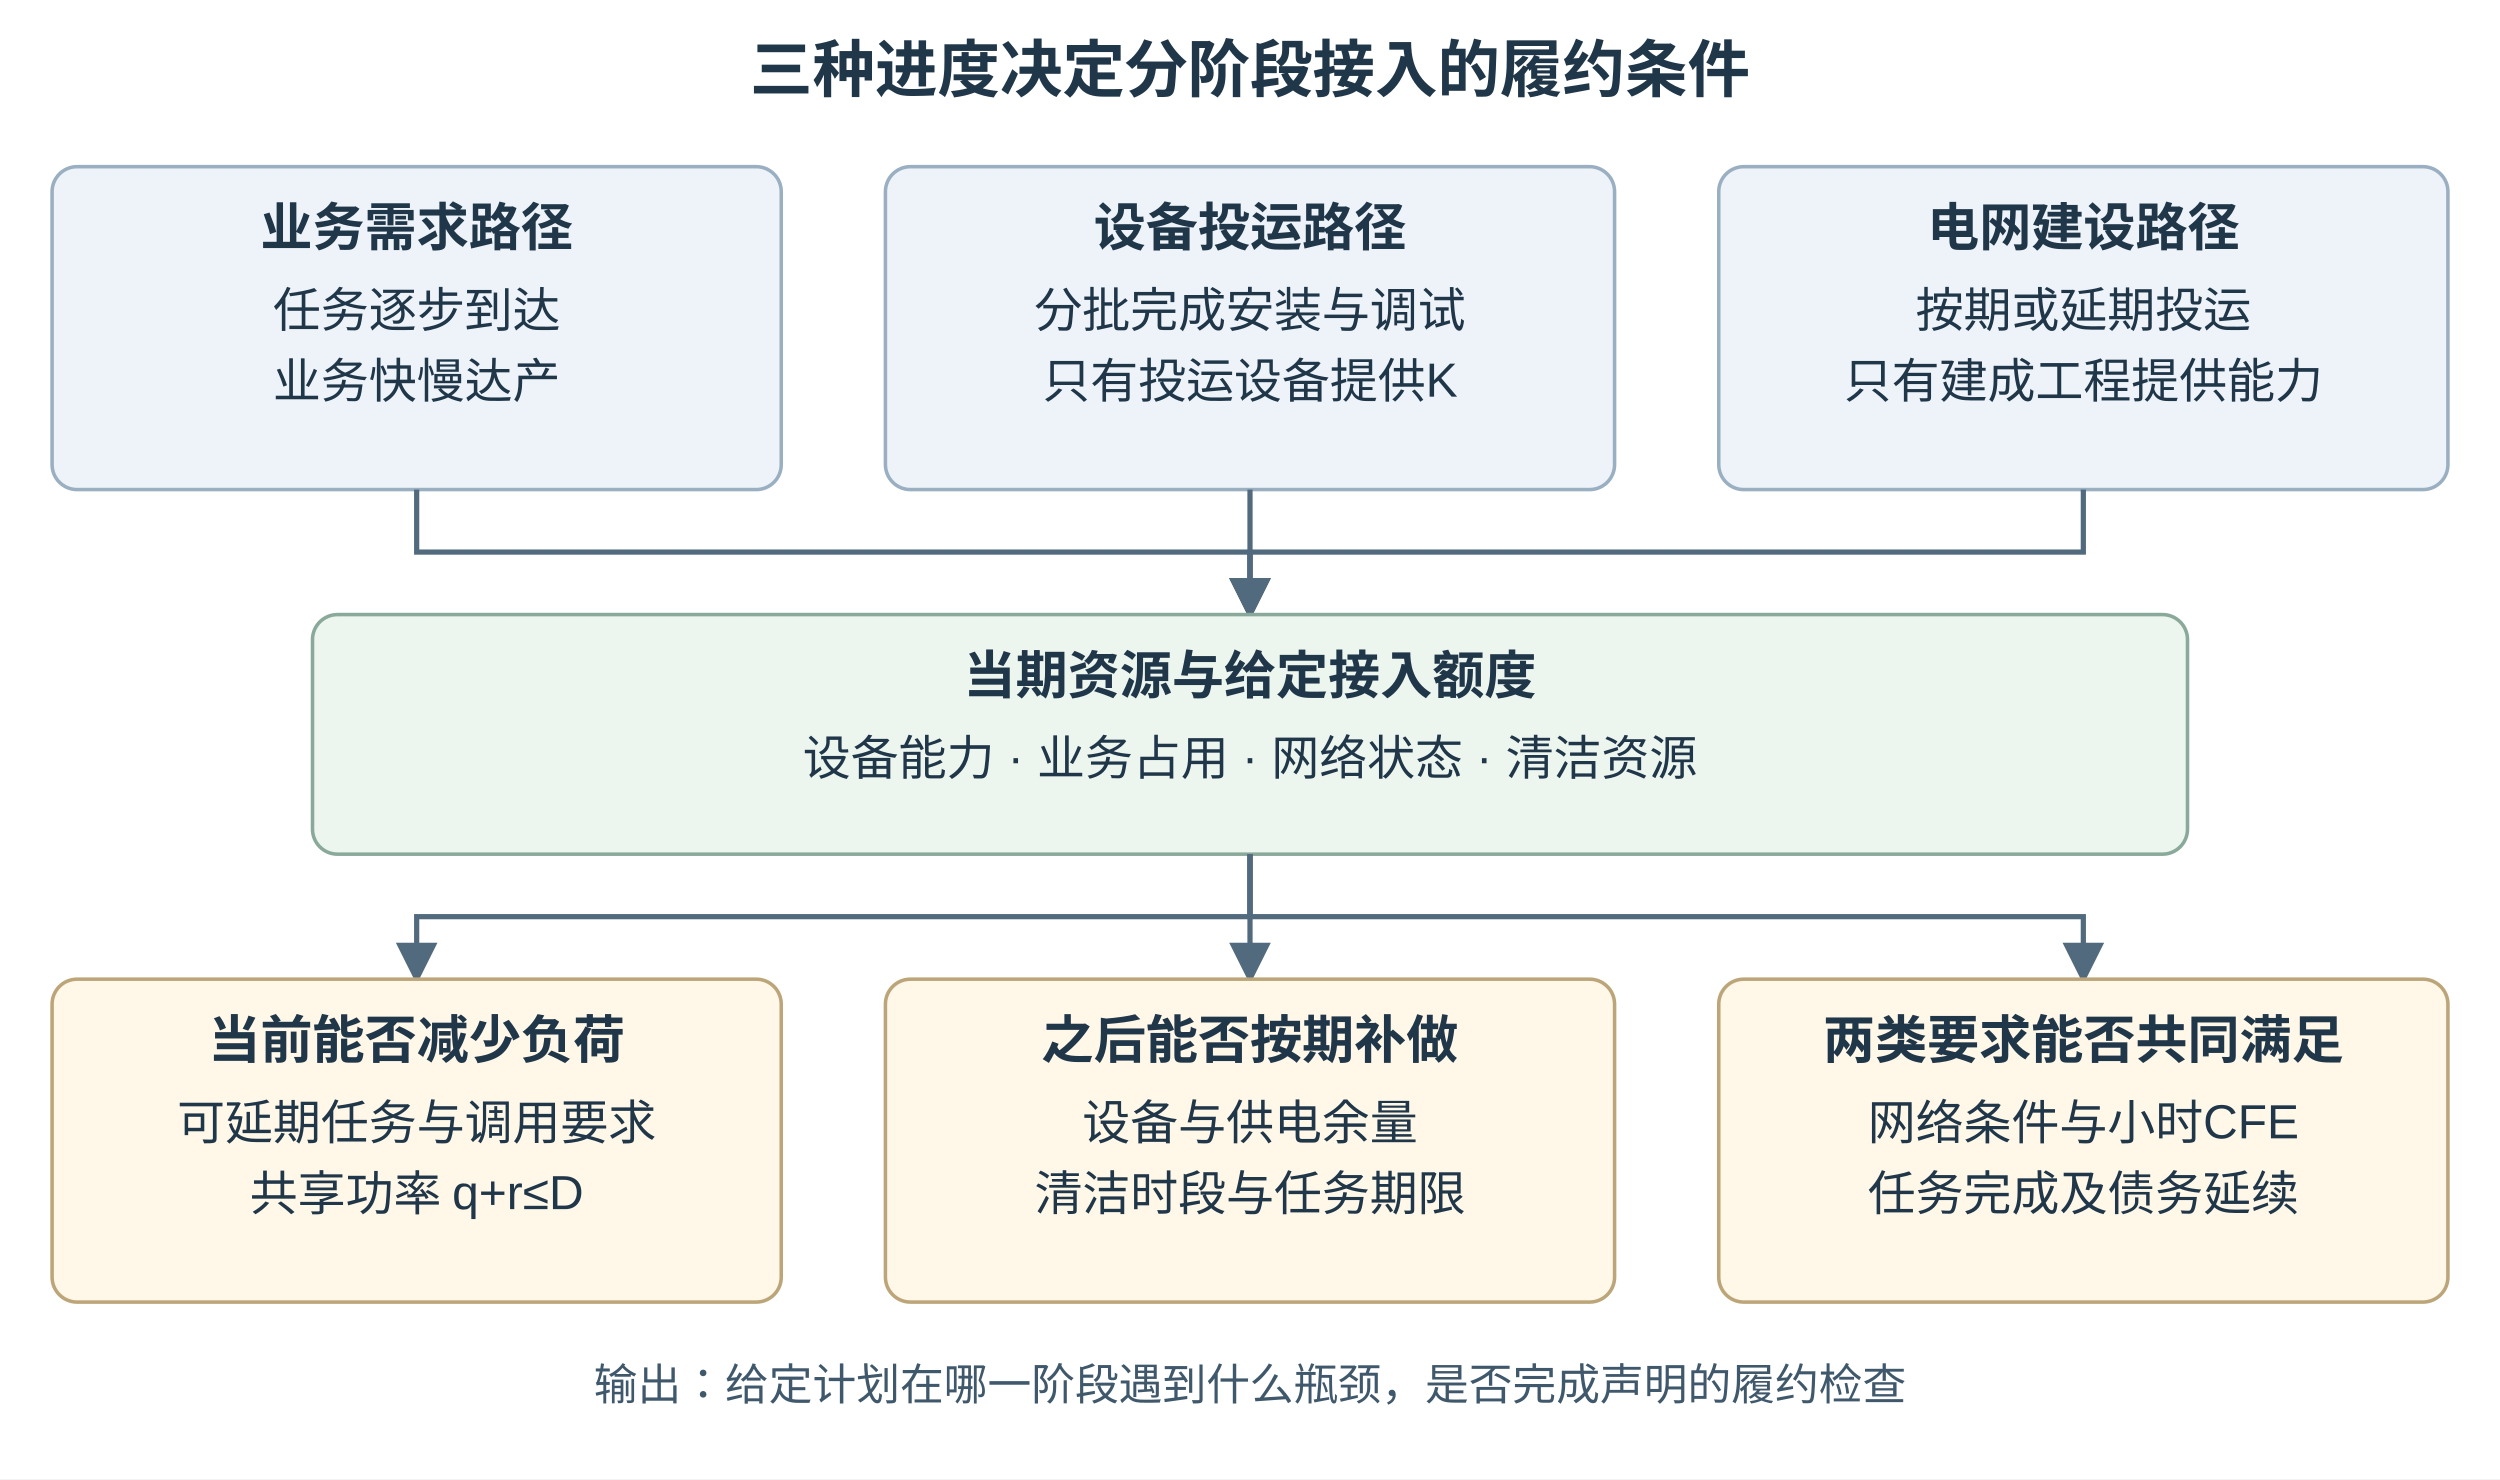
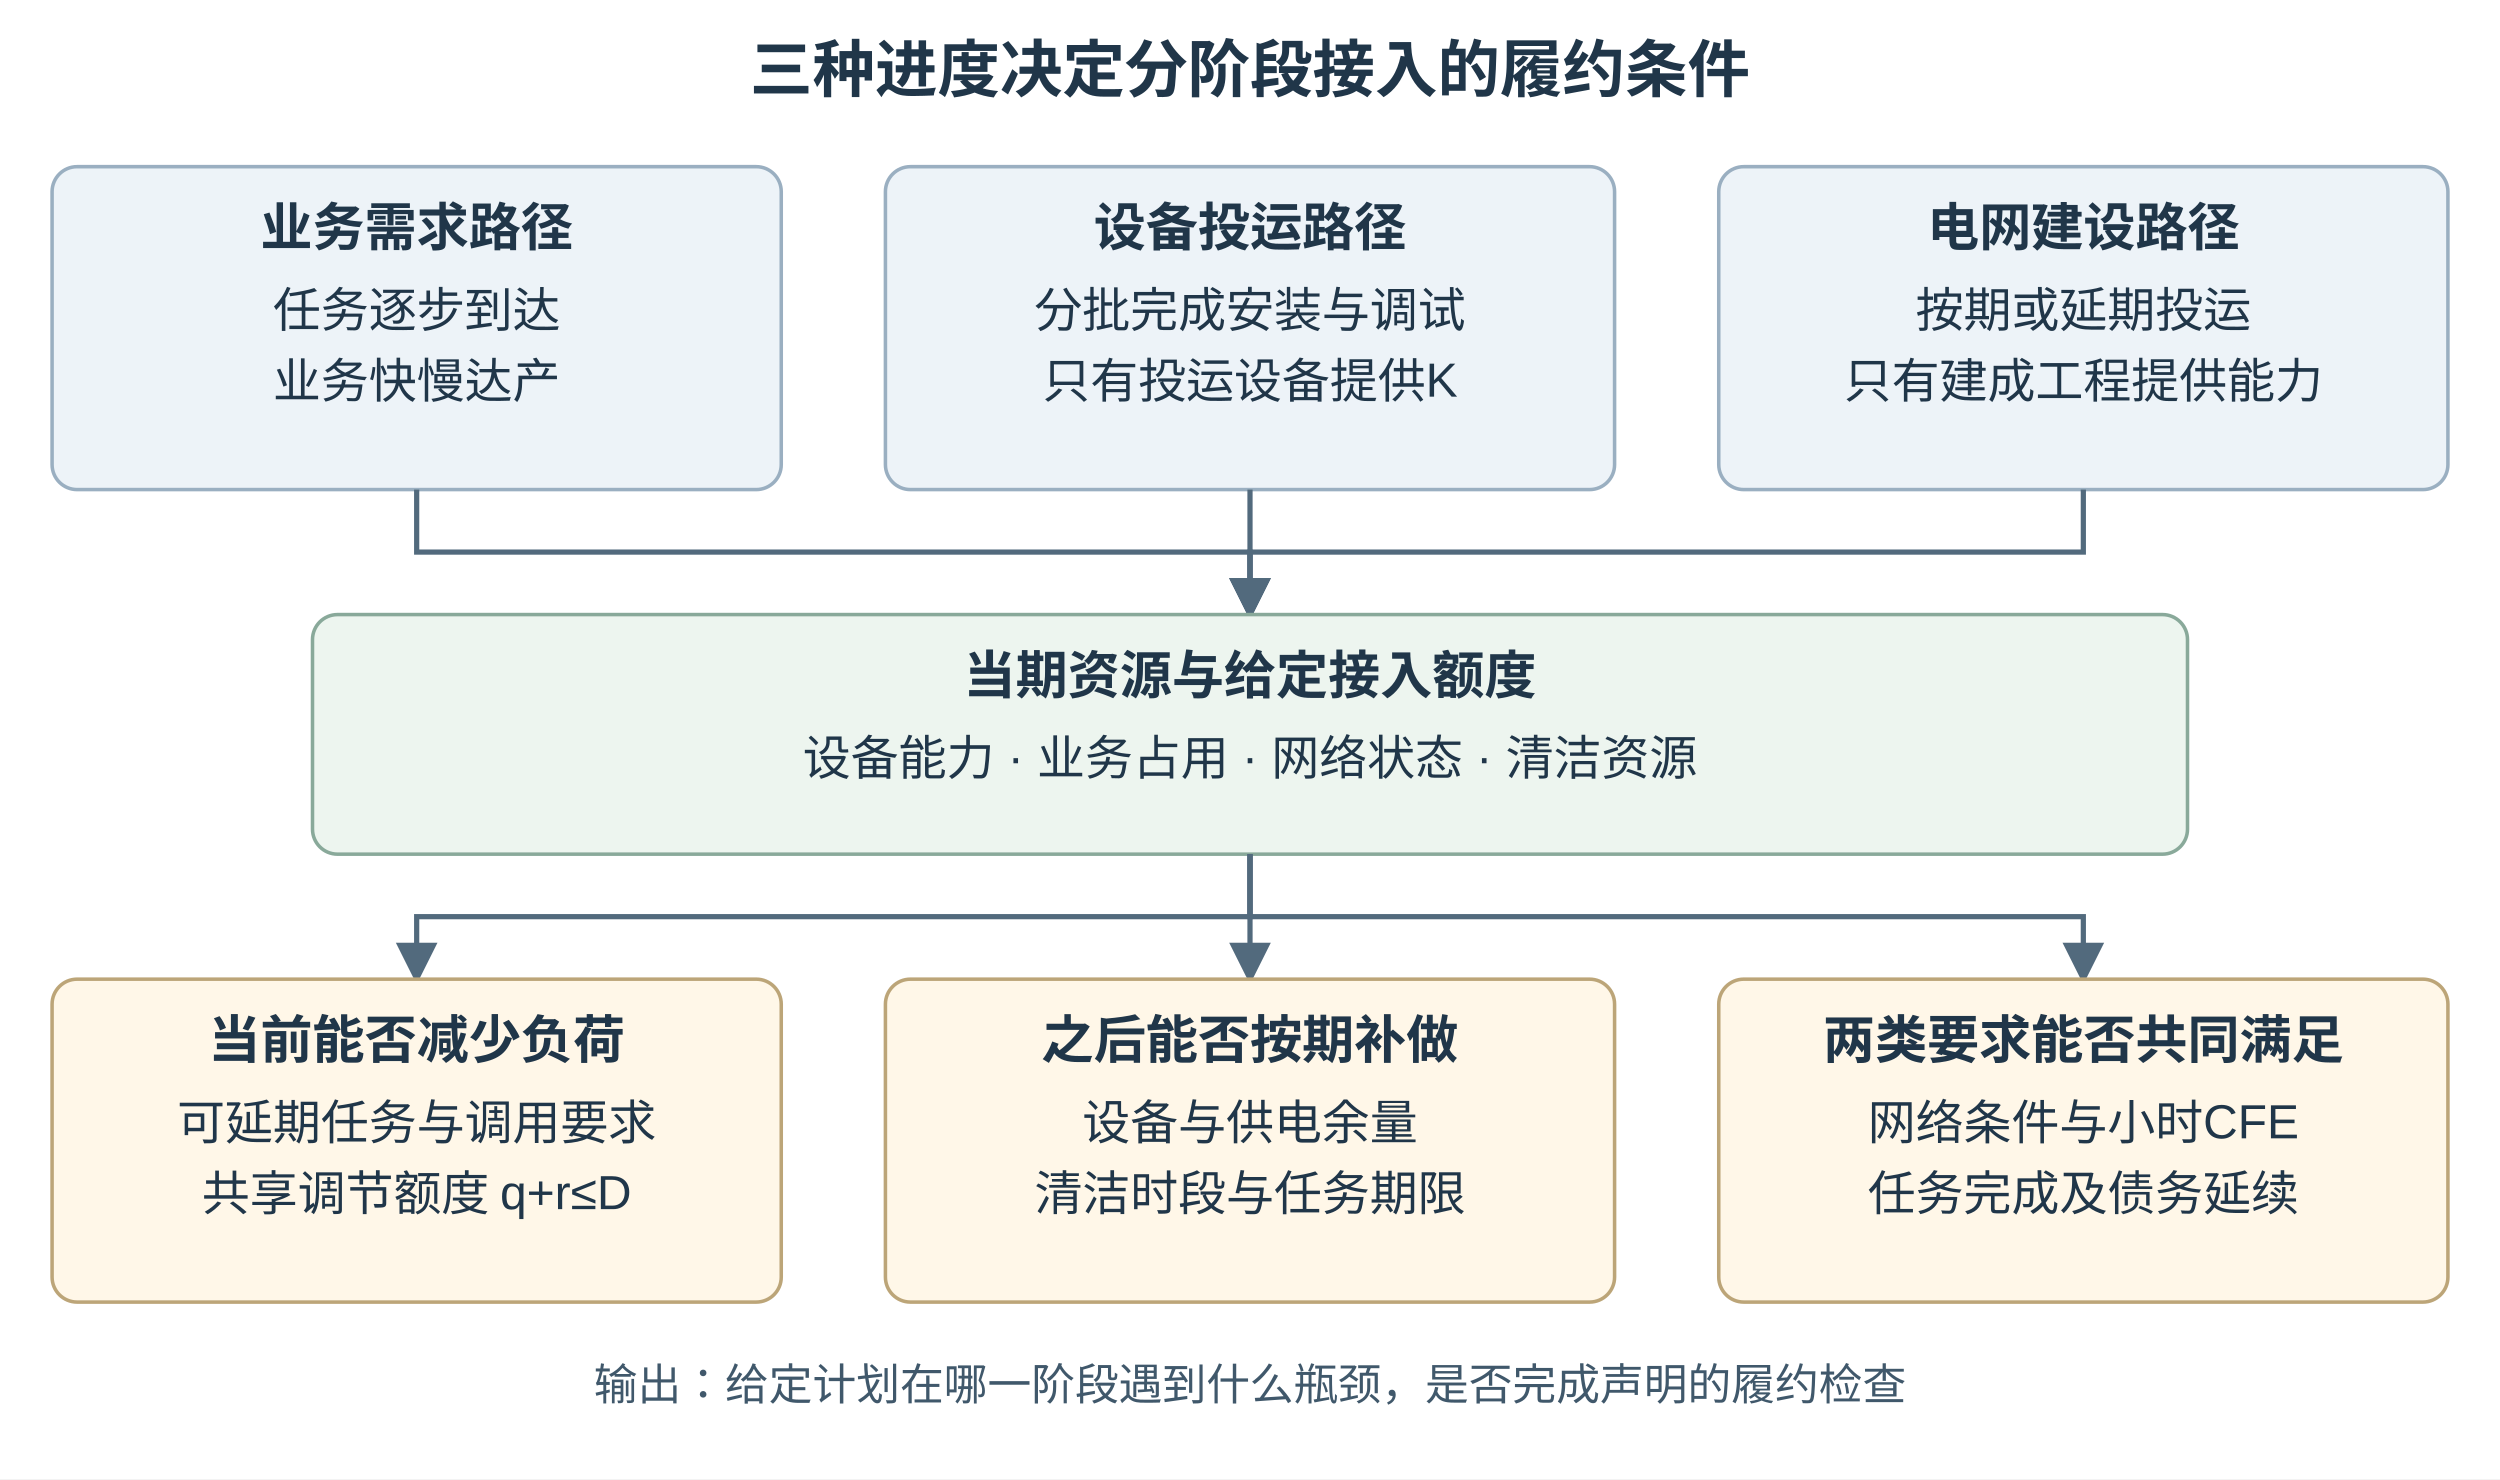
<svg xmlns="http://www.w3.org/2000/svg" width="1200" height="710" viewBox="0 0 1200 710" role="img" aria-labelledby="title desc">
  <defs>
    <marker id="arrow" markerWidth="8" markerHeight="8" refX="7" refY="4" orient="auto">
      <path d="M0 0 L8 4 L0 8 Z" fill="#526a7d" />
    </marker>
    <style>text{font-family:Arial,"Microsoft YaHei",sans-serif;fill:#203649}.title{font-size:30px;font-weight:700}.head{font-size:25px;font-weight:700}.body{font-size:23px}.small{font-size:21px;fill:#40586b}.link{fill:none;stroke:#526a7d;stroke-width:2.5;marker-end:url(#arrow)}</style>
  </defs>
  <rect width="1200" height="710" fill="white" />
  <text x="600" y="44" text-anchor="middle" class="title">三种进度决定分阶段接入的履约条件</text>
  <rect x="25" y="80" width="350" height="155" rx="12" fill="#edf3f8" stroke="#9aafc1" stroke-width="1.7" />
  <text x="200.0" y="118" text-anchor="middle" class="head">业务需求路径</text>
  <text x="200.0" y="157" text-anchor="middle" class="body">任务逐步到达</text>
  <text x="200.0" y="191" text-anchor="middle" class="body">业务快慢达产</text>
  <path class="link" d="M200 235 V265 H600 V295" />
  <rect x="425" y="80" width="350" height="155" rx="12" fill="#edf3f8" stroke="#9aafc1" stroke-width="1.7" />
  <text x="600.0" y="118" text-anchor="middle" class="head">设备投运路径</text>
  <text x="600.0" y="157" text-anchor="middle" class="body">分批完成安装与调试</text>
  <text x="600.0" y="191" text-anchor="middle" class="body">只有投运设备提供K</text>
  <path class="link" d="M600 235 V265 H600 V295" />
  <rect x="825" y="80" width="350" height="155" rx="12" fill="#edf3f8" stroke="#9aafc1" stroke-width="1.7" />
  <text x="1000.0" y="118" text-anchor="middle" class="head">电网建设路径</text>
  <text x="1000.0" y="157" text-anchor="middle" class="body">按期或延期投运</text>
  <text x="1000.0" y="191" text-anchor="middle" class="body">只有建成工程提供能力</text>
  <path class="link" d="M1000 235 V265 H600 V295" />
  <rect x="150" y="295" width="900" height="115" rx="12" fill="#edf5ef" stroke="#89a99a" stroke-width="1.7" />
  <text x="600.0" y="333" text-anchor="middle" class="head">当期资源与给定接入额度</text>
  <text x="600.0" y="372" text-anchor="middle" class="body">设备能力 · 业务占用 · 网络状态 · 清洁资源</text>
  <path class="link" d="M600 410 V440 H200 V470" />
  <path class="link" d="M600 410 V440 H600 V470" />
  <path class="link" d="M600 410 V440 H1000 V470" />
  <rect x="25" y="470" width="350" height="155" rx="12" fill="#fff7e8" stroke="#bca578" stroke-width="1.7" />
  <text x="200.0" y="508" text-anchor="middle" class="head">当前能否减少负荷</text>
  <text x="200.0" y="547" text-anchor="middle" class="body">可延期任务与调用要求</text>
-   <text x="200.0" y="581" text-anchor="middle" class="body">共享功率 q+r≤D</text>
+   <text x="200.0" y="581" text-anchor="middle" class="body">共享调节额度 q+r≤D</text>
  <rect x="425" y="470" width="350" height="155" rx="12" fill="#fff7e8" stroke="#bca578" stroke-width="1.7" />
  <text x="600.0" y="508" text-anchor="middle" class="head">之后能否按期补做</text>
  <text x="600.0" y="547" text-anchor="middle" class="body">设备与供电余量</text>
  <text x="600.0" y="581" text-anchor="middle" class="body">清洁时段与任务期限</text>
  <rect x="825" y="470" width="350" height="155" rx="12" fill="#fff7e8" stroke="#bca578" stroke-width="1.7" />
  <text x="1000.0" y="508" text-anchor="middle" class="head">两类要求能否共同满足</text>
  <text x="1000.0" y="547" text-anchor="middle" class="body">网络条件与小时CFE</text>
  <text x="1000.0" y="581" text-anchor="middle" class="body">任务完成及债务延续</text>
  <text x="600" y="672" text-anchor="middle" class="small">输出：给定计划在哪一阶段遇到什么瓶颈，是否完成声明的履约检查</text>
</svg>
